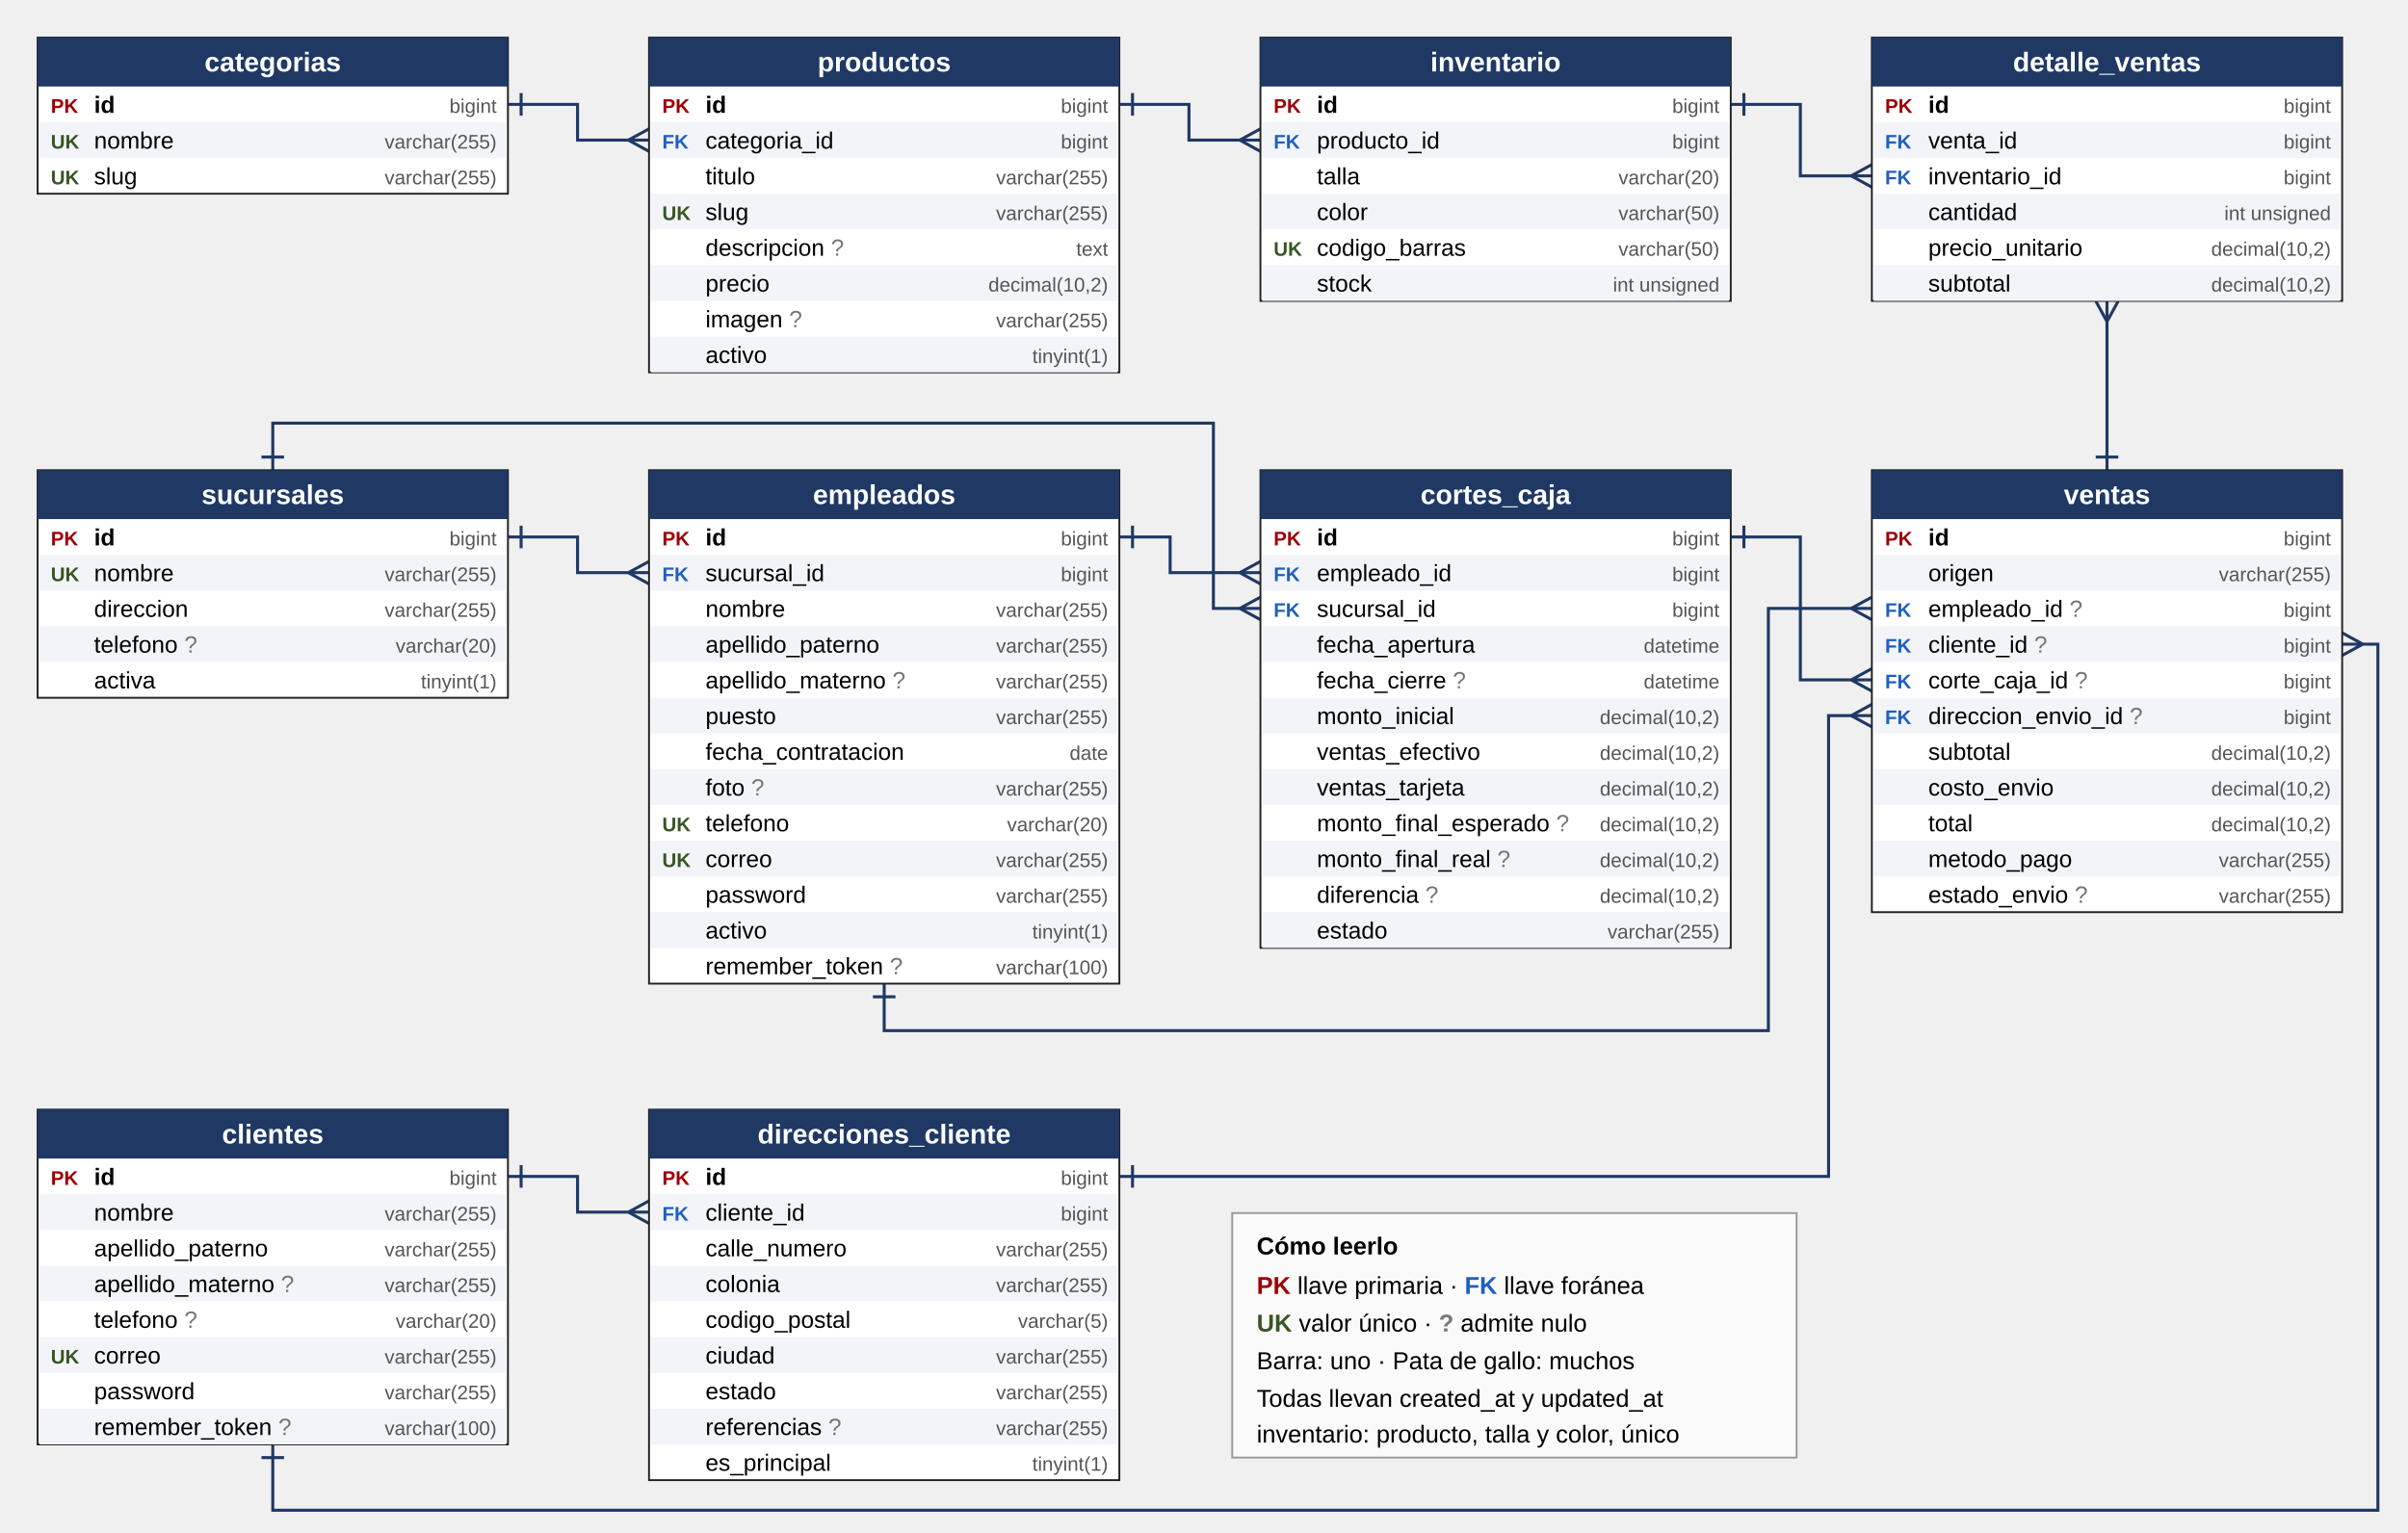
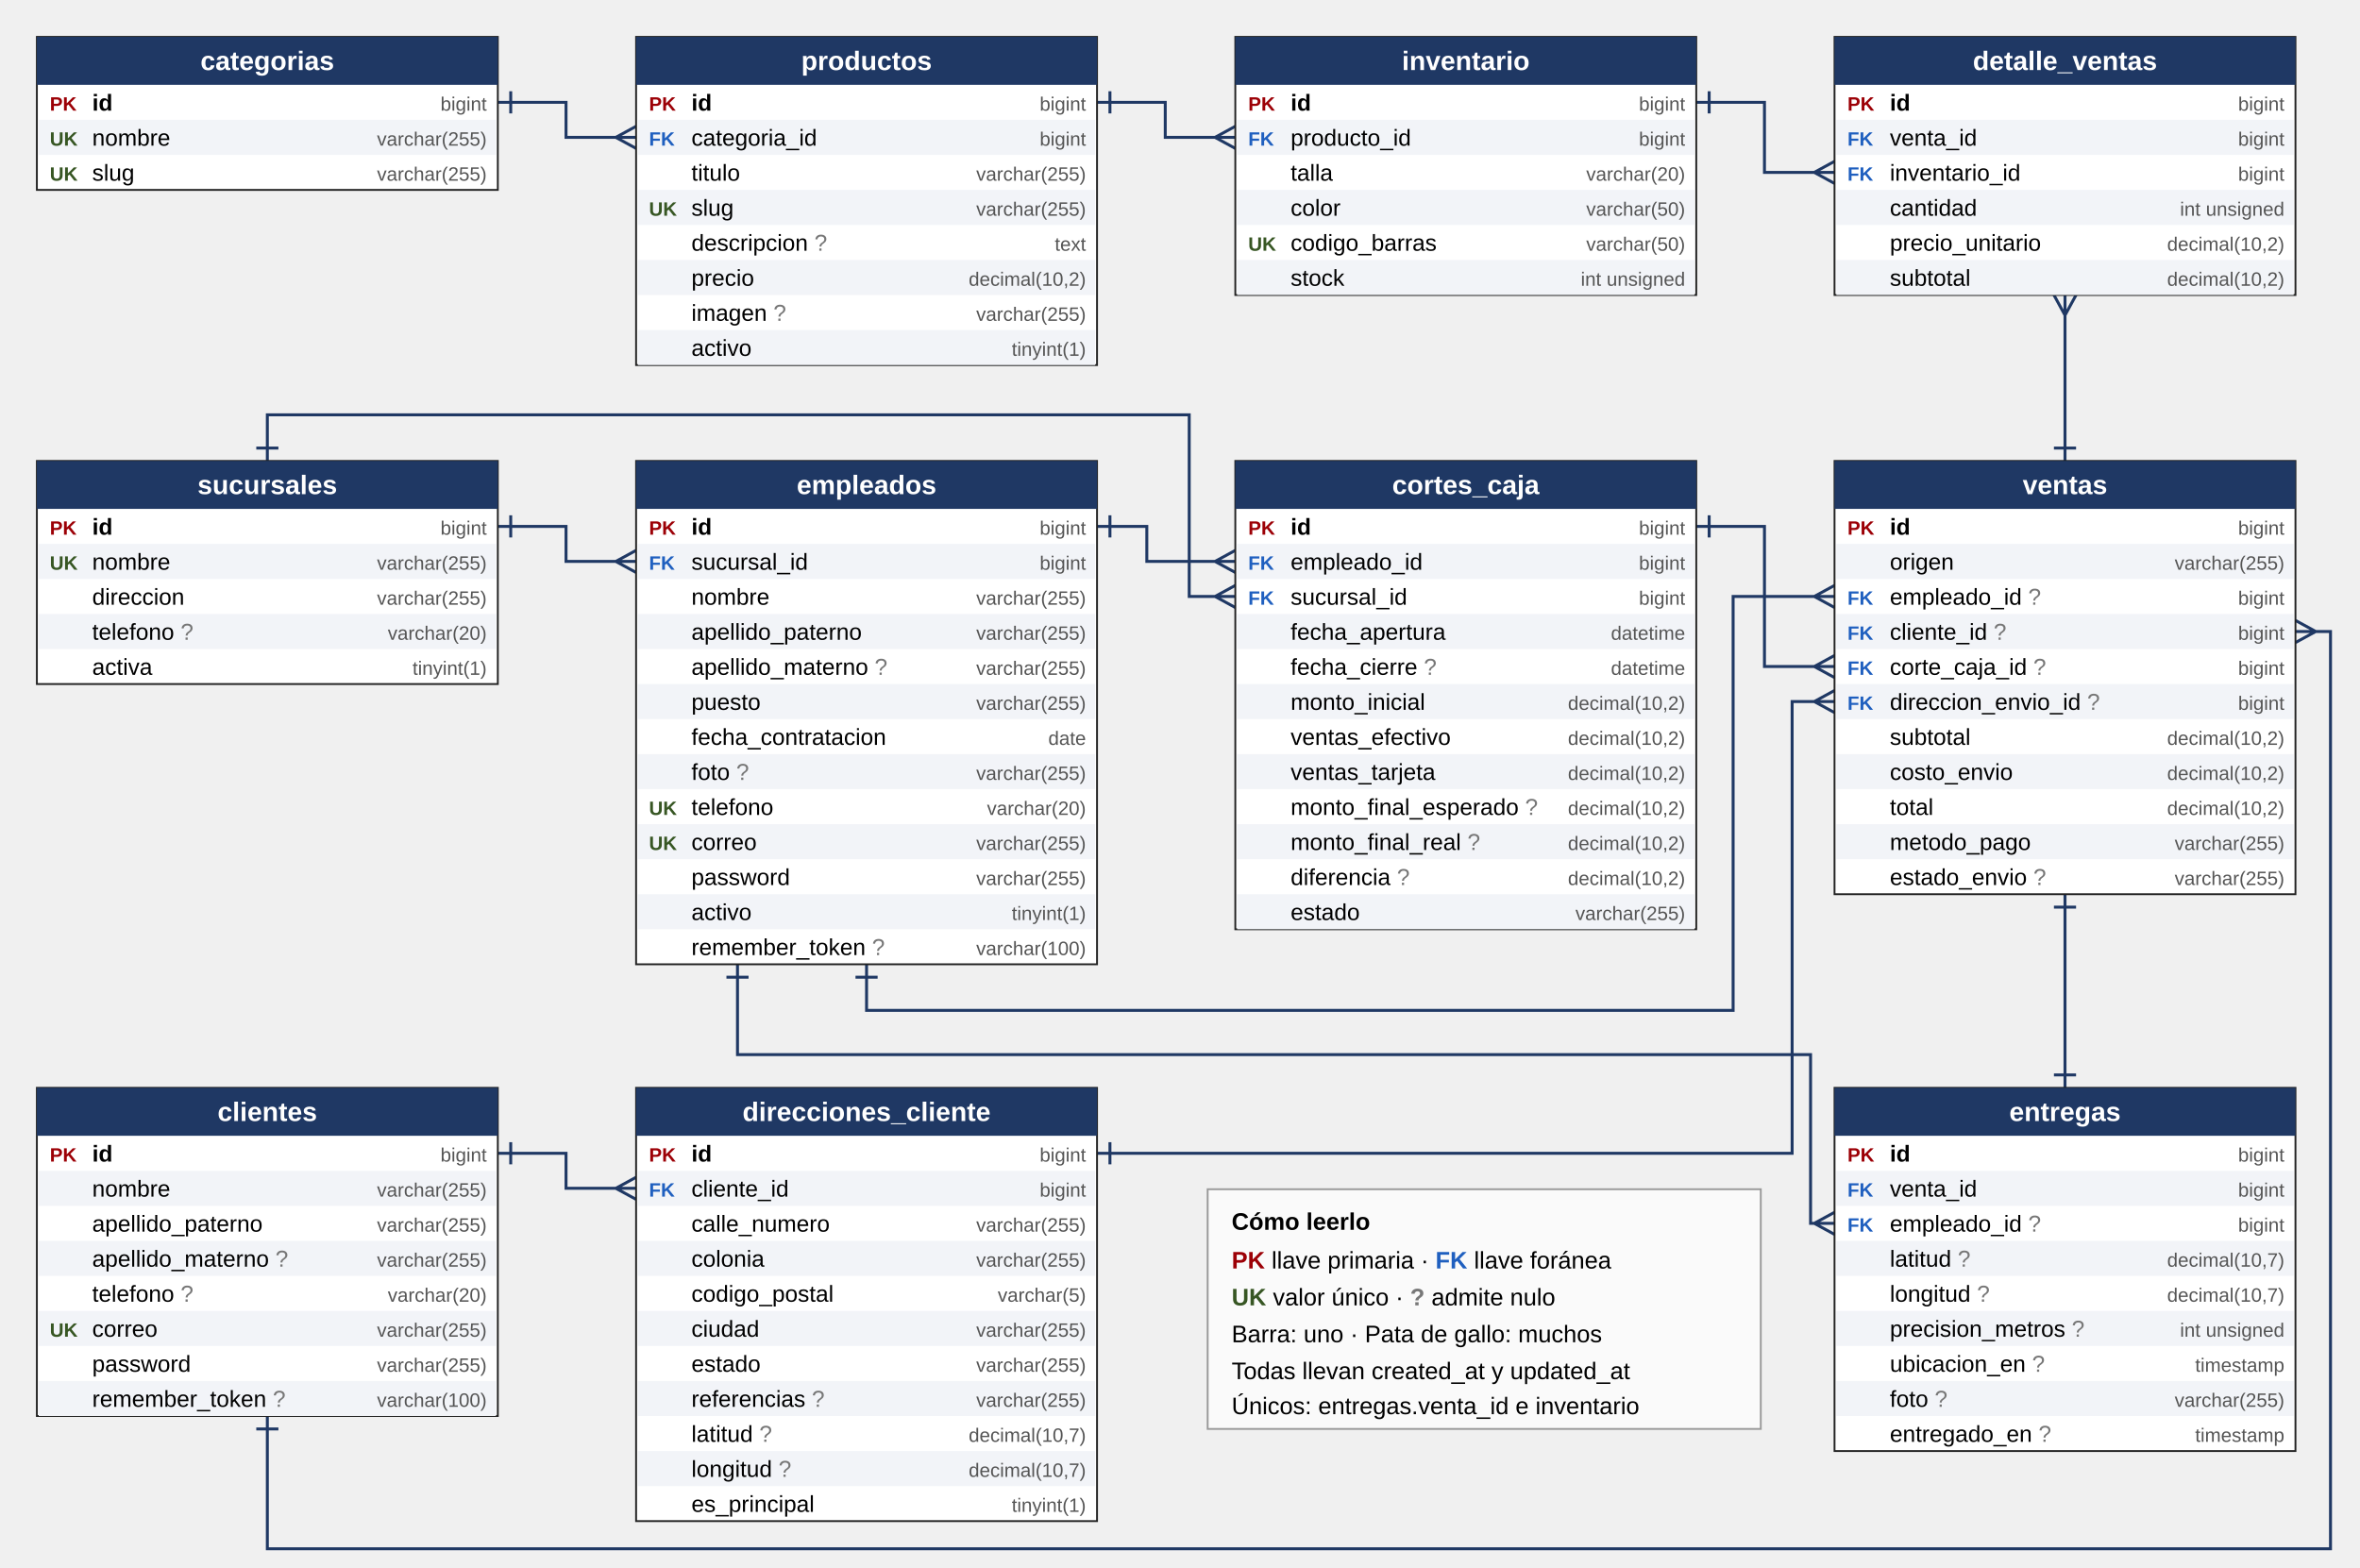
- <svg xmlns="http://www.w3.org/2000/svg" viewBox="0 0 1280 815" width="1280" height="815" font-family="Arial">
+ <svg xmlns="http://www.w3.org/2000/svg" viewBox="0 0 1280 850" width="1280" height="850" font-family="Arial">
  <path d="M270,55.5L307,55.5L307,74.5L345,74.5 M345,68.5L334,74.5L345,80.5 M277,49.5L277,61.5" fill="none" stroke="#1F3864" stroke-width="1.6" />
  <path d="M595,55.5L632,55.5L632,74.5L670,74.5 M670,68.5L659,74.5L670,80.5 M602,49.5L602,61.5" fill="none" stroke="#1F3864" stroke-width="1.6" />
  <path d="M920,55.5L957,55.5L957,93.5L995,93.5 M995,87.5L984,93.5L995,99.5 M927,49.5L927,61.5" fill="none" stroke="#1F3864" stroke-width="1.6" />
  <path d="M1120,250L1120,160 M1114,160L1120,171L1126,160 M1114,243L1126,243" fill="none" stroke="#1F3864" stroke-width="1.6" />
  <path d="M270,285.5L307,285.5L307,304.5L345,304.5 M345,298.5L334,304.5L345,310.5 M277,279.5L277,291.5" fill="none" stroke="#1F3864" stroke-width="1.6" />
  <path d="M145,250L145,225L645,225L645,323.5L670,323.5 M670,317.5L659,323.5L670,329.5 M139,243L151,243" fill="none" stroke="#1F3864" stroke-width="1.6" />
  <path d="M595,285.5L622,285.5L622,304.5L670,304.5 M670,298.5L659,304.5L670,310.5 M602,279.5L602,291.5" fill="none" stroke="#1F3864" stroke-width="1.6" />
  <path d="M920,285.5L957,285.5L957,361.5L995,361.5 M995,355.5L984,361.5L995,367.5 M927,279.5L927,291.5" fill="none" stroke="#1F3864" stroke-width="1.6" />
  <path d="M470,523L470,548L940,548L940,323.5L995,323.5 M995,317.5L984,323.5L995,329.5 M464,530L476,530" fill="none" stroke="#1F3864" stroke-width="1.6" />
  <path d="M270,625.5L307,625.5L307,644.5L345,644.5 M345,638.5L334,644.5L345,650.5 M277,619.5L277,631.5" fill="none" stroke="#1F3864" stroke-width="1.6" />
  <path d="M595,625.5L972,625.5L972,380.5L995,380.5 M995,374.5L984,380.5L995,386.5 M602,619.5L602,631.5" fill="none" stroke="#1F3864" stroke-width="1.6" />
-   <path d="M145,768L145,803L1264,803L1264,342.5L1245,342.5 M1245,336.5L1256,342.5L1245,348.5 M139,775L151,775" fill="none" stroke="#1F3864" stroke-width="1.6" />
+   <path d="M1120,485L1120,590 M1114,583L1126,583 M1114,492L1126,492" fill="none" stroke="#1F3864" stroke-width="1.6" />
+   <path d="M400,523L400,572L982,572L982,663.5L995,663.5 M995,657.5L984,663.5L995,669.5 M394,530L406,530" fill="none" stroke="#1F3864" stroke-width="1.6" />
+   <path d="M145,768L145,840L1264,840L1264,342.5L1245,342.5 M1245,336.5L1256,342.5L1245,348.5 M139,775L151,775" fill="none" stroke="#1F3864" stroke-width="1.6" />
  <rect x="20" y="20" width="250" height="83" fill="#fff" stroke="#222" />
  <rect x="20" y="20" width="250" height="26" fill="#1F3864" />
  <text x="145" y="38" fill="#fff" font-weight="700" font-size="14.5" text-anchor="middle">categorias</text>
  <text x="27" y="60" font-size="10.5" font-weight="700" fill="#9C0006">PK</text>
  <text x="50" y="60" font-size="12.5" font-weight="700">id</text>
  <text x="264" y="60" font-size="10.5" fill="#555" text-anchor="end">bigint</text>
  <rect x="21" y="65" width="248" height="19" fill="#F2F4F8" />
  <text x="27" y="79" font-size="10.5" font-weight="700" fill="#375623">UK</text>
  <text x="50" y="79" font-size="12.5">nombre</text>
  <text x="264" y="79" font-size="10.5" fill="#555" text-anchor="end">varchar(255)</text>
  <text x="27" y="98" font-size="10.5" font-weight="700" fill="#375623">UK</text>
  <text x="50" y="98" font-size="12.5">slug</text>
  <text x="264" y="98" font-size="10.5" fill="#555" text-anchor="end">varchar(255)</text>
  <rect x="345" y="20" width="250" height="178" fill="#fff" stroke="#222" />
  <rect x="345" y="20" width="250" height="26" fill="#1F3864" />
  <text x="470" y="38" fill="#fff" font-weight="700" font-size="14.5" text-anchor="middle">productos</text>
  <text x="352" y="60" font-size="10.5" font-weight="700" fill="#9C0006">PK</text>
  <text x="375" y="60" font-size="12.5" font-weight="700">id</text>
  <text x="589" y="60" font-size="10.5" fill="#555" text-anchor="end">bigint</text>
  <rect x="346" y="65" width="248" height="19" fill="#F2F4F8" />
  <text x="352" y="79" font-size="10.5" font-weight="700" fill="#1F5FBF">FK</text>
  <text x="375" y="79" font-size="12.5">categoria_id</text>
  <text x="589" y="79" font-size="10.5" fill="#555" text-anchor="end">bigint</text>
  <text x="375" y="98" font-size="12.5">titulo</text>
  <text x="589" y="98" font-size="10.5" fill="#555" text-anchor="end">varchar(255)</text>
  <rect x="346" y="103" width="248" height="19" fill="#F2F4F8" />
  <text x="352" y="117" font-size="10.5" font-weight="700" fill="#375623">UK</text>
  <text x="375" y="117" font-size="12.5">slug</text>
  <text x="589" y="117" font-size="10.5" fill="#555" text-anchor="end">varchar(255)</text>
  <text x="375" y="136" font-size="12.5">descripcion <tspan fill="#777">?</tspan>
  </text>
  <text x="589" y="136" font-size="10.5" fill="#555" text-anchor="end">text</text>
  <rect x="346" y="141" width="248" height="19" fill="#F2F4F8" />
  <text x="375" y="155" font-size="12.5">precio</text>
  <text x="589" y="155" font-size="10.5" fill="#555" text-anchor="end">decimal(10,2)</text>
  <text x="375" y="174" font-size="12.5">imagen <tspan fill="#777">?</tspan>
  </text>
  <text x="589" y="174" font-size="10.5" fill="#555" text-anchor="end">varchar(255)</text>
  <rect x="346" y="179" width="248" height="19" fill="#F2F4F8" />
  <text x="375" y="193" font-size="12.5">activo</text>
  <text x="589" y="193" font-size="10.5" fill="#555" text-anchor="end">tinyint(1)</text>
  <rect x="670" y="20" width="250" height="140" fill="#fff" stroke="#222" />
  <rect x="670" y="20" width="250" height="26" fill="#1F3864" />
  <text x="795" y="38" fill="#fff" font-weight="700" font-size="14.5" text-anchor="middle">inventario</text>
  <text x="677" y="60" font-size="10.5" font-weight="700" fill="#9C0006">PK</text>
  <text x="700" y="60" font-size="12.5" font-weight="700">id</text>
  <text x="914" y="60" font-size="10.5" fill="#555" text-anchor="end">bigint</text>
  <rect x="671" y="65" width="248" height="19" fill="#F2F4F8" />
  <text x="677" y="79" font-size="10.5" font-weight="700" fill="#1F5FBF">FK</text>
  <text x="700" y="79" font-size="12.5">producto_id</text>
  <text x="914" y="79" font-size="10.5" fill="#555" text-anchor="end">bigint</text>
  <text x="700" y="98" font-size="12.5">talla</text>
  <text x="914" y="98" font-size="10.5" fill="#555" text-anchor="end">varchar(20)</text>
  <rect x="671" y="103" width="248" height="19" fill="#F2F4F8" />
  <text x="700" y="117" font-size="12.5">color</text>
  <text x="914" y="117" font-size="10.5" fill="#555" text-anchor="end">varchar(50)</text>
  <text x="677" y="136" font-size="10.5" font-weight="700" fill="#375623">UK</text>
  <text x="700" y="136" font-size="12.5">codigo_barras</text>
  <text x="914" y="136" font-size="10.5" fill="#555" text-anchor="end">varchar(50)</text>
  <rect x="671" y="141" width="248" height="19" fill="#F2F4F8" />
  <text x="700" y="155" font-size="12.5">stock</text>
  <text x="914" y="155" font-size="10.5" fill="#555" text-anchor="end">int unsigned</text>
  <rect x="995" y="20" width="250" height="140" fill="#fff" stroke="#222" />
  <rect x="995" y="20" width="250" height="26" fill="#1F3864" />
  <text x="1120" y="38" fill="#fff" font-weight="700" font-size="14.5" text-anchor="middle">detalle_ventas</text>
  <text x="1002" y="60" font-size="10.5" font-weight="700" fill="#9C0006">PK</text>
  <text x="1025" y="60" font-size="12.5" font-weight="700">id</text>
  <text x="1239" y="60" font-size="10.5" fill="#555" text-anchor="end">bigint</text>
  <rect x="996" y="65" width="248" height="19" fill="#F2F4F8" />
  <text x="1002" y="79" font-size="10.5" font-weight="700" fill="#1F5FBF">FK</text>
  <text x="1025" y="79" font-size="12.5">venta_id</text>
  <text x="1239" y="79" font-size="10.5" fill="#555" text-anchor="end">bigint</text>
  <text x="1002" y="98" font-size="10.5" font-weight="700" fill="#1F5FBF">FK</text>
  <text x="1025" y="98" font-size="12.5">inventario_id</text>
  <text x="1239" y="98" font-size="10.5" fill="#555" text-anchor="end">bigint</text>
  <rect x="996" y="103" width="248" height="19" fill="#F2F4F8" />
  <text x="1025" y="117" font-size="12.5">cantidad</text>
  <text x="1239" y="117" font-size="10.5" fill="#555" text-anchor="end">int unsigned</text>
  <text x="1025" y="136" font-size="12.5">precio_unitario</text>
  <text x="1239" y="136" font-size="10.5" fill="#555" text-anchor="end">decimal(10,2)</text>
  <rect x="996" y="141" width="248" height="19" fill="#F2F4F8" />
  <text x="1025" y="155" font-size="12.5">subtotal</text>
  <text x="1239" y="155" font-size="10.5" fill="#555" text-anchor="end">decimal(10,2)</text>
  <rect x="20" y="250" width="250" height="121" fill="#fff" stroke="#222" />
  <rect x="20" y="250" width="250" height="26" fill="#1F3864" />
  <text x="145" y="268" fill="#fff" font-weight="700" font-size="14.5" text-anchor="middle">sucursales</text>
  <text x="27" y="290" font-size="10.5" font-weight="700" fill="#9C0006">PK</text>
  <text x="50" y="290" font-size="12.5" font-weight="700">id</text>
  <text x="264" y="290" font-size="10.5" fill="#555" text-anchor="end">bigint</text>
  <rect x="21" y="295" width="248" height="19" fill="#F2F4F8" />
  <text x="27" y="309" font-size="10.5" font-weight="700" fill="#375623">UK</text>
  <text x="50" y="309" font-size="12.5">nombre</text>
  <text x="264" y="309" font-size="10.5" fill="#555" text-anchor="end">varchar(255)</text>
  <text x="50" y="328" font-size="12.5">direccion</text>
  <text x="264" y="328" font-size="10.5" fill="#555" text-anchor="end">varchar(255)</text>
  <rect x="21" y="333" width="248" height="19" fill="#F2F4F8" />
  <text x="50" y="347" font-size="12.5">telefono <tspan fill="#777">?</tspan>
  </text>
  <text x="264" y="347" font-size="10.5" fill="#555" text-anchor="end">varchar(20)</text>
  <text x="50" y="366" font-size="12.5">activa</text>
  <text x="264" y="366" font-size="10.5" fill="#555" text-anchor="end">tinyint(1)</text>
  <rect x="345" y="250" width="250" height="273" fill="#fff" stroke="#222" />
  <rect x="345" y="250" width="250" height="26" fill="#1F3864" />
  <text x="470" y="268" fill="#fff" font-weight="700" font-size="14.5" text-anchor="middle">empleados</text>
  <text x="352" y="290" font-size="10.5" font-weight="700" fill="#9C0006">PK</text>
  <text x="375" y="290" font-size="12.5" font-weight="700">id</text>
  <text x="589" y="290" font-size="10.5" fill="#555" text-anchor="end">bigint</text>
  <rect x="346" y="295" width="248" height="19" fill="#F2F4F8" />
  <text x="352" y="309" font-size="10.5" font-weight="700" fill="#1F5FBF">FK</text>
  <text x="375" y="309" font-size="12.5">sucursal_id</text>
  <text x="589" y="309" font-size="10.5" fill="#555" text-anchor="end">bigint</text>
  <text x="375" y="328" font-size="12.5">nombre</text>
  <text x="589" y="328" font-size="10.5" fill="#555" text-anchor="end">varchar(255)</text>
  <rect x="346" y="333" width="248" height="19" fill="#F2F4F8" />
  <text x="375" y="347" font-size="12.5">apellido_paterno</text>
  <text x="589" y="347" font-size="10.5" fill="#555" text-anchor="end">varchar(255)</text>
  <text x="375" y="366" font-size="12.5">apellido_materno <tspan fill="#777">?</tspan>
  </text>
  <text x="589" y="366" font-size="10.5" fill="#555" text-anchor="end">varchar(255)</text>
  <rect x="346" y="371" width="248" height="19" fill="#F2F4F8" />
  <text x="375" y="385" font-size="12.5">puesto</text>
  <text x="589" y="385" font-size="10.5" fill="#555" text-anchor="end">varchar(255)</text>
  <text x="375" y="404" font-size="12.5">fecha_contratacion</text>
  <text x="589" y="404" font-size="10.5" fill="#555" text-anchor="end">date</text>
  <rect x="346" y="409" width="248" height="19" fill="#F2F4F8" />
  <text x="375" y="423" font-size="12.5">foto <tspan fill="#777">?</tspan>
  </text>
  <text x="589" y="423" font-size="10.5" fill="#555" text-anchor="end">varchar(255)</text>
  <text x="352" y="442" font-size="10.5" font-weight="700" fill="#375623">UK</text>
  <text x="375" y="442" font-size="12.5">telefono</text>
  <text x="589" y="442" font-size="10.5" fill="#555" text-anchor="end">varchar(20)</text>
  <rect x="346" y="447" width="248" height="19" fill="#F2F4F8" />
  <text x="352" y="461" font-size="10.5" font-weight="700" fill="#375623">UK</text>
  <text x="375" y="461" font-size="12.5">correo</text>
  <text x="589" y="461" font-size="10.5" fill="#555" text-anchor="end">varchar(255)</text>
  <text x="375" y="480" font-size="12.5">password</text>
  <text x="589" y="480" font-size="10.5" fill="#555" text-anchor="end">varchar(255)</text>
  <rect x="346" y="485" width="248" height="19" fill="#F2F4F8" />
  <text x="375" y="499" font-size="12.5">activo</text>
  <text x="589" y="499" font-size="10.5" fill="#555" text-anchor="end">tinyint(1)</text>
  <text x="375" y="518" font-size="12.5">remember_token <tspan fill="#777">?</tspan>
  </text>
  <text x="589" y="518" font-size="10.5" fill="#555" text-anchor="end">varchar(100)</text>
  <rect x="670" y="250" width="250" height="254" fill="#fff" stroke="#222" />
  <rect x="670" y="250" width="250" height="26" fill="#1F3864" />
  <text x="795" y="268" fill="#fff" font-weight="700" font-size="14.5" text-anchor="middle">cortes_caja</text>
  <text x="677" y="290" font-size="10.5" font-weight="700" fill="#9C0006">PK</text>
  <text x="700" y="290" font-size="12.5" font-weight="700">id</text>
  <text x="914" y="290" font-size="10.5" fill="#555" text-anchor="end">bigint</text>
  <rect x="671" y="295" width="248" height="19" fill="#F2F4F8" />
  <text x="677" y="309" font-size="10.5" font-weight="700" fill="#1F5FBF">FK</text>
  <text x="700" y="309" font-size="12.5">empleado_id</text>
  <text x="914" y="309" font-size="10.5" fill="#555" text-anchor="end">bigint</text>
  <text x="677" y="328" font-size="10.5" font-weight="700" fill="#1F5FBF">FK</text>
  <text x="700" y="328" font-size="12.5">sucursal_id</text>
  <text x="914" y="328" font-size="10.5" fill="#555" text-anchor="end">bigint</text>
  <rect x="671" y="333" width="248" height="19" fill="#F2F4F8" />
  <text x="700" y="347" font-size="12.5">fecha_apertura</text>
  <text x="914" y="347" font-size="10.5" fill="#555" text-anchor="end">datetime</text>
  <text x="700" y="366" font-size="12.5">fecha_cierre <tspan fill="#777">?</tspan>
  </text>
  <text x="914" y="366" font-size="10.5" fill="#555" text-anchor="end">datetime</text>
  <rect x="671" y="371" width="248" height="19" fill="#F2F4F8" />
  <text x="700" y="385" font-size="12.5">monto_inicial</text>
  <text x="914" y="385" font-size="10.5" fill="#555" text-anchor="end">decimal(10,2)</text>
  <text x="700" y="404" font-size="12.5">ventas_efectivo</text>
  <text x="914" y="404" font-size="10.5" fill="#555" text-anchor="end">decimal(10,2)</text>
  <rect x="671" y="409" width="248" height="19" fill="#F2F4F8" />
  <text x="700" y="423" font-size="12.5">ventas_tarjeta</text>
  <text x="914" y="423" font-size="10.5" fill="#555" text-anchor="end">decimal(10,2)</text>
  <text x="700" y="442" font-size="12.5">monto_final_esperado <tspan fill="#777">?</tspan>
  </text>
  <text x="914" y="442" font-size="10.5" fill="#555" text-anchor="end">decimal(10,2)</text>
  <rect x="671" y="447" width="248" height="19" fill="#F2F4F8" />
  <text x="700" y="461" font-size="12.5">monto_final_real <tspan fill="#777">?</tspan>
  </text>
  <text x="914" y="461" font-size="10.5" fill="#555" text-anchor="end">decimal(10,2)</text>
  <text x="700" y="480" font-size="12.5">diferencia <tspan fill="#777">?</tspan>
  </text>
  <text x="914" y="480" font-size="10.5" fill="#555" text-anchor="end">decimal(10,2)</text>
  <rect x="671" y="485" width="248" height="19" fill="#F2F4F8" />
  <text x="700" y="499" font-size="12.5">estado</text>
  <text x="914" y="499" font-size="10.5" fill="#555" text-anchor="end">varchar(255)</text>
  <rect x="995" y="250" width="250" height="235" fill="#fff" stroke="#222" />
  <rect x="995" y="250" width="250" height="26" fill="#1F3864" />
  <text x="1120" y="268" fill="#fff" font-weight="700" font-size="14.5" text-anchor="middle">ventas</text>
  <text x="1002" y="290" font-size="10.5" font-weight="700" fill="#9C0006">PK</text>
  <text x="1025" y="290" font-size="12.5" font-weight="700">id</text>
  <text x="1239" y="290" font-size="10.5" fill="#555" text-anchor="end">bigint</text>
  <rect x="996" y="295" width="248" height="19" fill="#F2F4F8" />
  <text x="1025" y="309" font-size="12.5">origen</text>
  <text x="1239" y="309" font-size="10.5" fill="#555" text-anchor="end">varchar(255)</text>
  <text x="1002" y="328" font-size="10.5" font-weight="700" fill="#1F5FBF">FK</text>
  <text x="1025" y="328" font-size="12.5">empleado_id <tspan fill="#777">?</tspan>
  </text>
  <text x="1239" y="328" font-size="10.5" fill="#555" text-anchor="end">bigint</text>
  <rect x="996" y="333" width="248" height="19" fill="#F2F4F8" />
  <text x="1002" y="347" font-size="10.5" font-weight="700" fill="#1F5FBF">FK</text>
  <text x="1025" y="347" font-size="12.5">cliente_id <tspan fill="#777">?</tspan>
  </text>
  <text x="1239" y="347" font-size="10.5" fill="#555" text-anchor="end">bigint</text>
  <text x="1002" y="366" font-size="10.5" font-weight="700" fill="#1F5FBF">FK</text>
  <text x="1025" y="366" font-size="12.5">corte_caja_id <tspan fill="#777">?</tspan>
  </text>
  <text x="1239" y="366" font-size="10.5" fill="#555" text-anchor="end">bigint</text>
  <rect x="996" y="371" width="248" height="19" fill="#F2F4F8" />
  <text x="1002" y="385" font-size="10.5" font-weight="700" fill="#1F5FBF">FK</text>
  <text x="1025" y="385" font-size="12.5">direccion_envio_id <tspan fill="#777">?</tspan>
  </text>
  <text x="1239" y="385" font-size="10.5" fill="#555" text-anchor="end">bigint</text>
  <text x="1025" y="404" font-size="12.5">subtotal</text>
  <text x="1239" y="404" font-size="10.5" fill="#555" text-anchor="end">decimal(10,2)</text>
  <rect x="996" y="409" width="248" height="19" fill="#F2F4F8" />
  <text x="1025" y="423" font-size="12.5">costo_envio</text>
  <text x="1239" y="423" font-size="10.5" fill="#555" text-anchor="end">decimal(10,2)</text>
  <text x="1025" y="442" font-size="12.5">total</text>
  <text x="1239" y="442" font-size="10.5" fill="#555" text-anchor="end">decimal(10,2)</text>
  <rect x="996" y="447" width="248" height="19" fill="#F2F4F8" />
  <text x="1025" y="461" font-size="12.5">metodo_pago</text>
  <text x="1239" y="461" font-size="10.5" fill="#555" text-anchor="end">varchar(255)</text>
  <text x="1025" y="480" font-size="12.5">estado_envio <tspan fill="#777">?</tspan>
  </text>
  <text x="1239" y="480" font-size="10.5" fill="#555" text-anchor="end">varchar(255)</text>
+   <rect x="995" y="590" width="250" height="197" fill="#fff" stroke="#222" />
+   <rect x="995" y="590" width="250" height="26" fill="#1F3864" />
+   <text x="1120" y="608" fill="#fff" font-weight="700" font-size="14.5" text-anchor="middle">entregas</text>
+   <text x="1002" y="630" font-size="10.5" font-weight="700" fill="#9C0006">PK</text>
+   <text x="1025" y="630" font-size="12.5" font-weight="700">id</text>
+   <text x="1239" y="630" font-size="10.5" fill="#555" text-anchor="end">bigint</text>
+   <rect x="996" y="635" width="248" height="19" fill="#F2F4F8" />
+   <text x="1002" y="649" font-size="10.5" font-weight="700" fill="#1F5FBF">FK</text>
+   <text x="1025" y="649" font-size="12.5">venta_id</text>
+   <text x="1239" y="649" font-size="10.5" fill="#555" text-anchor="end">bigint</text>
+   <text x="1002" y="668" font-size="10.5" font-weight="700" fill="#1F5FBF">FK</text>
+   <text x="1025" y="668" font-size="12.5">empleado_id <tspan fill="#777">?</tspan>
+   </text>
+   <text x="1239" y="668" font-size="10.5" fill="#555" text-anchor="end">bigint</text>
+   <rect x="996" y="673" width="248" height="19" fill="#F2F4F8" />
+   <text x="1025" y="687" font-size="12.5">latitud <tspan fill="#777">?</tspan>
+   </text>
+   <text x="1239" y="687" font-size="10.5" fill="#555" text-anchor="end">decimal(10,7)</text>
+   <text x="1025" y="706" font-size="12.5">longitud <tspan fill="#777">?</tspan>
+   </text>
+   <text x="1239" y="706" font-size="10.5" fill="#555" text-anchor="end">decimal(10,7)</text>
+   <rect x="996" y="711" width="248" height="19" fill="#F2F4F8" />
+   <text x="1025" y="725" font-size="12.5">precision_metros <tspan fill="#777">?</tspan>
+   </text>
+   <text x="1239" y="725" font-size="10.5" fill="#555" text-anchor="end">int unsigned</text>
+   <text x="1025" y="744" font-size="12.5">ubicacion_en <tspan fill="#777">?</tspan>
+   </text>
+   <text x="1239" y="744" font-size="10.5" fill="#555" text-anchor="end">timestamp</text>
+   <rect x="996" y="749" width="248" height="19" fill="#F2F4F8" />
+   <text x="1025" y="763" font-size="12.5">foto <tspan fill="#777">?</tspan>
+   </text>
+   <text x="1239" y="763" font-size="10.5" fill="#555" text-anchor="end">varchar(255)</text>
+   <text x="1025" y="782" font-size="12.5">entregado_en <tspan fill="#777">?</tspan>
+   </text>
+   <text x="1239" y="782" font-size="10.5" fill="#555" text-anchor="end">timestamp</text>
  <rect x="20" y="590" width="250" height="178" fill="#fff" stroke="#222" />
  <rect x="20" y="590" width="250" height="26" fill="#1F3864" />
  <text x="145" y="608" fill="#fff" font-weight="700" font-size="14.5" text-anchor="middle">clientes</text>
  <text x="27" y="630" font-size="10.5" font-weight="700" fill="#9C0006">PK</text>
  <text x="50" y="630" font-size="12.5" font-weight="700">id</text>
  <text x="264" y="630" font-size="10.5" fill="#555" text-anchor="end">bigint</text>
  <rect x="21" y="635" width="248" height="19" fill="#F2F4F8" />
  <text x="50" y="649" font-size="12.5">nombre</text>
  <text x="264" y="649" font-size="10.5" fill="#555" text-anchor="end">varchar(255)</text>
  <text x="50" y="668" font-size="12.5">apellido_paterno</text>
  <text x="264" y="668" font-size="10.5" fill="#555" text-anchor="end">varchar(255)</text>
  <rect x="21" y="673" width="248" height="19" fill="#F2F4F8" />
  <text x="50" y="687" font-size="12.5">apellido_materno <tspan fill="#777">?</tspan>
  </text>
  <text x="264" y="687" font-size="10.5" fill="#555" text-anchor="end">varchar(255)</text>
  <text x="50" y="706" font-size="12.5">telefono <tspan fill="#777">?</tspan>
  </text>
  <text x="264" y="706" font-size="10.5" fill="#555" text-anchor="end">varchar(20)</text>
  <rect x="21" y="711" width="248" height="19" fill="#F2F4F8" />
  <text x="27" y="725" font-size="10.5" font-weight="700" fill="#375623">UK</text>
  <text x="50" y="725" font-size="12.5">correo</text>
  <text x="264" y="725" font-size="10.5" fill="#555" text-anchor="end">varchar(255)</text>
  <text x="50" y="744" font-size="12.5">password</text>
  <text x="264" y="744" font-size="10.5" fill="#555" text-anchor="end">varchar(255)</text>
  <rect x="21" y="749" width="248" height="19" fill="#F2F4F8" />
  <text x="50" y="763" font-size="12.5">remember_token <tspan fill="#777">?</tspan>
  </text>
  <text x="264" y="763" font-size="10.5" fill="#555" text-anchor="end">varchar(100)</text>
-   <rect x="345" y="590" width="250" height="197" fill="#fff" stroke="#222" />
+   <rect x="345" y="590" width="250" height="235" fill="#fff" stroke="#222" />
  <rect x="345" y="590" width="250" height="26" fill="#1F3864" />
  <text x="470" y="608" fill="#fff" font-weight="700" font-size="14.5" text-anchor="middle">direcciones_cliente</text>
  <text x="352" y="630" font-size="10.5" font-weight="700" fill="#9C0006">PK</text>
  <text x="375" y="630" font-size="12.5" font-weight="700">id</text>
  <text x="589" y="630" font-size="10.5" fill="#555" text-anchor="end">bigint</text>
  <rect x="346" y="635" width="248" height="19" fill="#F2F4F8" />
  <text x="352" y="649" font-size="10.5" font-weight="700" fill="#1F5FBF">FK</text>
  <text x="375" y="649" font-size="12.5">cliente_id</text>
  <text x="589" y="649" font-size="10.5" fill="#555" text-anchor="end">bigint</text>
  <text x="375" y="668" font-size="12.5">calle_numero</text>
  <text x="589" y="668" font-size="10.5" fill="#555" text-anchor="end">varchar(255)</text>
  <rect x="346" y="673" width="248" height="19" fill="#F2F4F8" />
  <text x="375" y="687" font-size="12.5">colonia</text>
  <text x="589" y="687" font-size="10.5" fill="#555" text-anchor="end">varchar(255)</text>
  <text x="375" y="706" font-size="12.5">codigo_postal</text>
  <text x="589" y="706" font-size="10.5" fill="#555" text-anchor="end">varchar(5)</text>
  <rect x="346" y="711" width="248" height="19" fill="#F2F4F8" />
  <text x="375" y="725" font-size="12.5">ciudad</text>
  <text x="589" y="725" font-size="10.5" fill="#555" text-anchor="end">varchar(255)</text>
  <text x="375" y="744" font-size="12.5">estado</text>
  <text x="589" y="744" font-size="10.5" fill="#555" text-anchor="end">varchar(255)</text>
  <rect x="346" y="749" width="248" height="19" fill="#F2F4F8" />
  <text x="375" y="763" font-size="12.5">referencias <tspan fill="#777">?</tspan>
  </text>
  <text x="589" y="763" font-size="10.5" fill="#555" text-anchor="end">varchar(255)</text>
-   <text x="375" y="782" font-size="12.5">es_principal</text>
-   <text x="589" y="782" font-size="10.5" fill="#555" text-anchor="end">tinyint(1)</text>
+   <text x="375" y="782" font-size="12.5">latitud <tspan fill="#777">?</tspan>
+   </text>
+   <text x="589" y="782" font-size="10.5" fill="#555" text-anchor="end">decimal(10,7)</text>
+   <rect x="346" y="787" width="248" height="19" fill="#F2F4F8" />
+   <text x="375" y="801" font-size="12.5">longitud <tspan fill="#777">?</tspan>
+   </text>
+   <text x="589" y="801" font-size="10.5" fill="#555" text-anchor="end">decimal(10,7)</text>
+   <text x="375" y="820" font-size="12.5">es_principal</text>
+   <text x="589" y="820" font-size="10.5" fill="#555" text-anchor="end">tinyint(1)</text>
  <g font-size="13">
    <rect x="655" y="645" width="300" height="130" fill="#FAFAFA" stroke="#999" />
    <text x="668" y="667" font-weight="700">Cómo leerlo</text>
    <text x="668" y="688">
      <tspan font-weight="700" fill="#9C0006">PK</tspan> llave primaria · <tspan font-weight="700" fill="#1F5FBF">FK</tspan> llave foránea</text>
    <text x="668" y="708">
      <tspan font-weight="700" fill="#375623">UK</tspan> valor único · <tspan fill="#777" font-weight="700">?</tspan> admite nulo</text>
    <text x="668" y="728">Barra: uno · Pata de gallo: muchos</text>
    <text x="668" y="748">Todas llevan created_at y updated_at</text>
-     <text x="668" y="767">inventario: producto, talla y color, único</text>
+     <text x="668" y="767">Únicos: entregas.venta_id e inventario</text>
  </g>
</svg>
